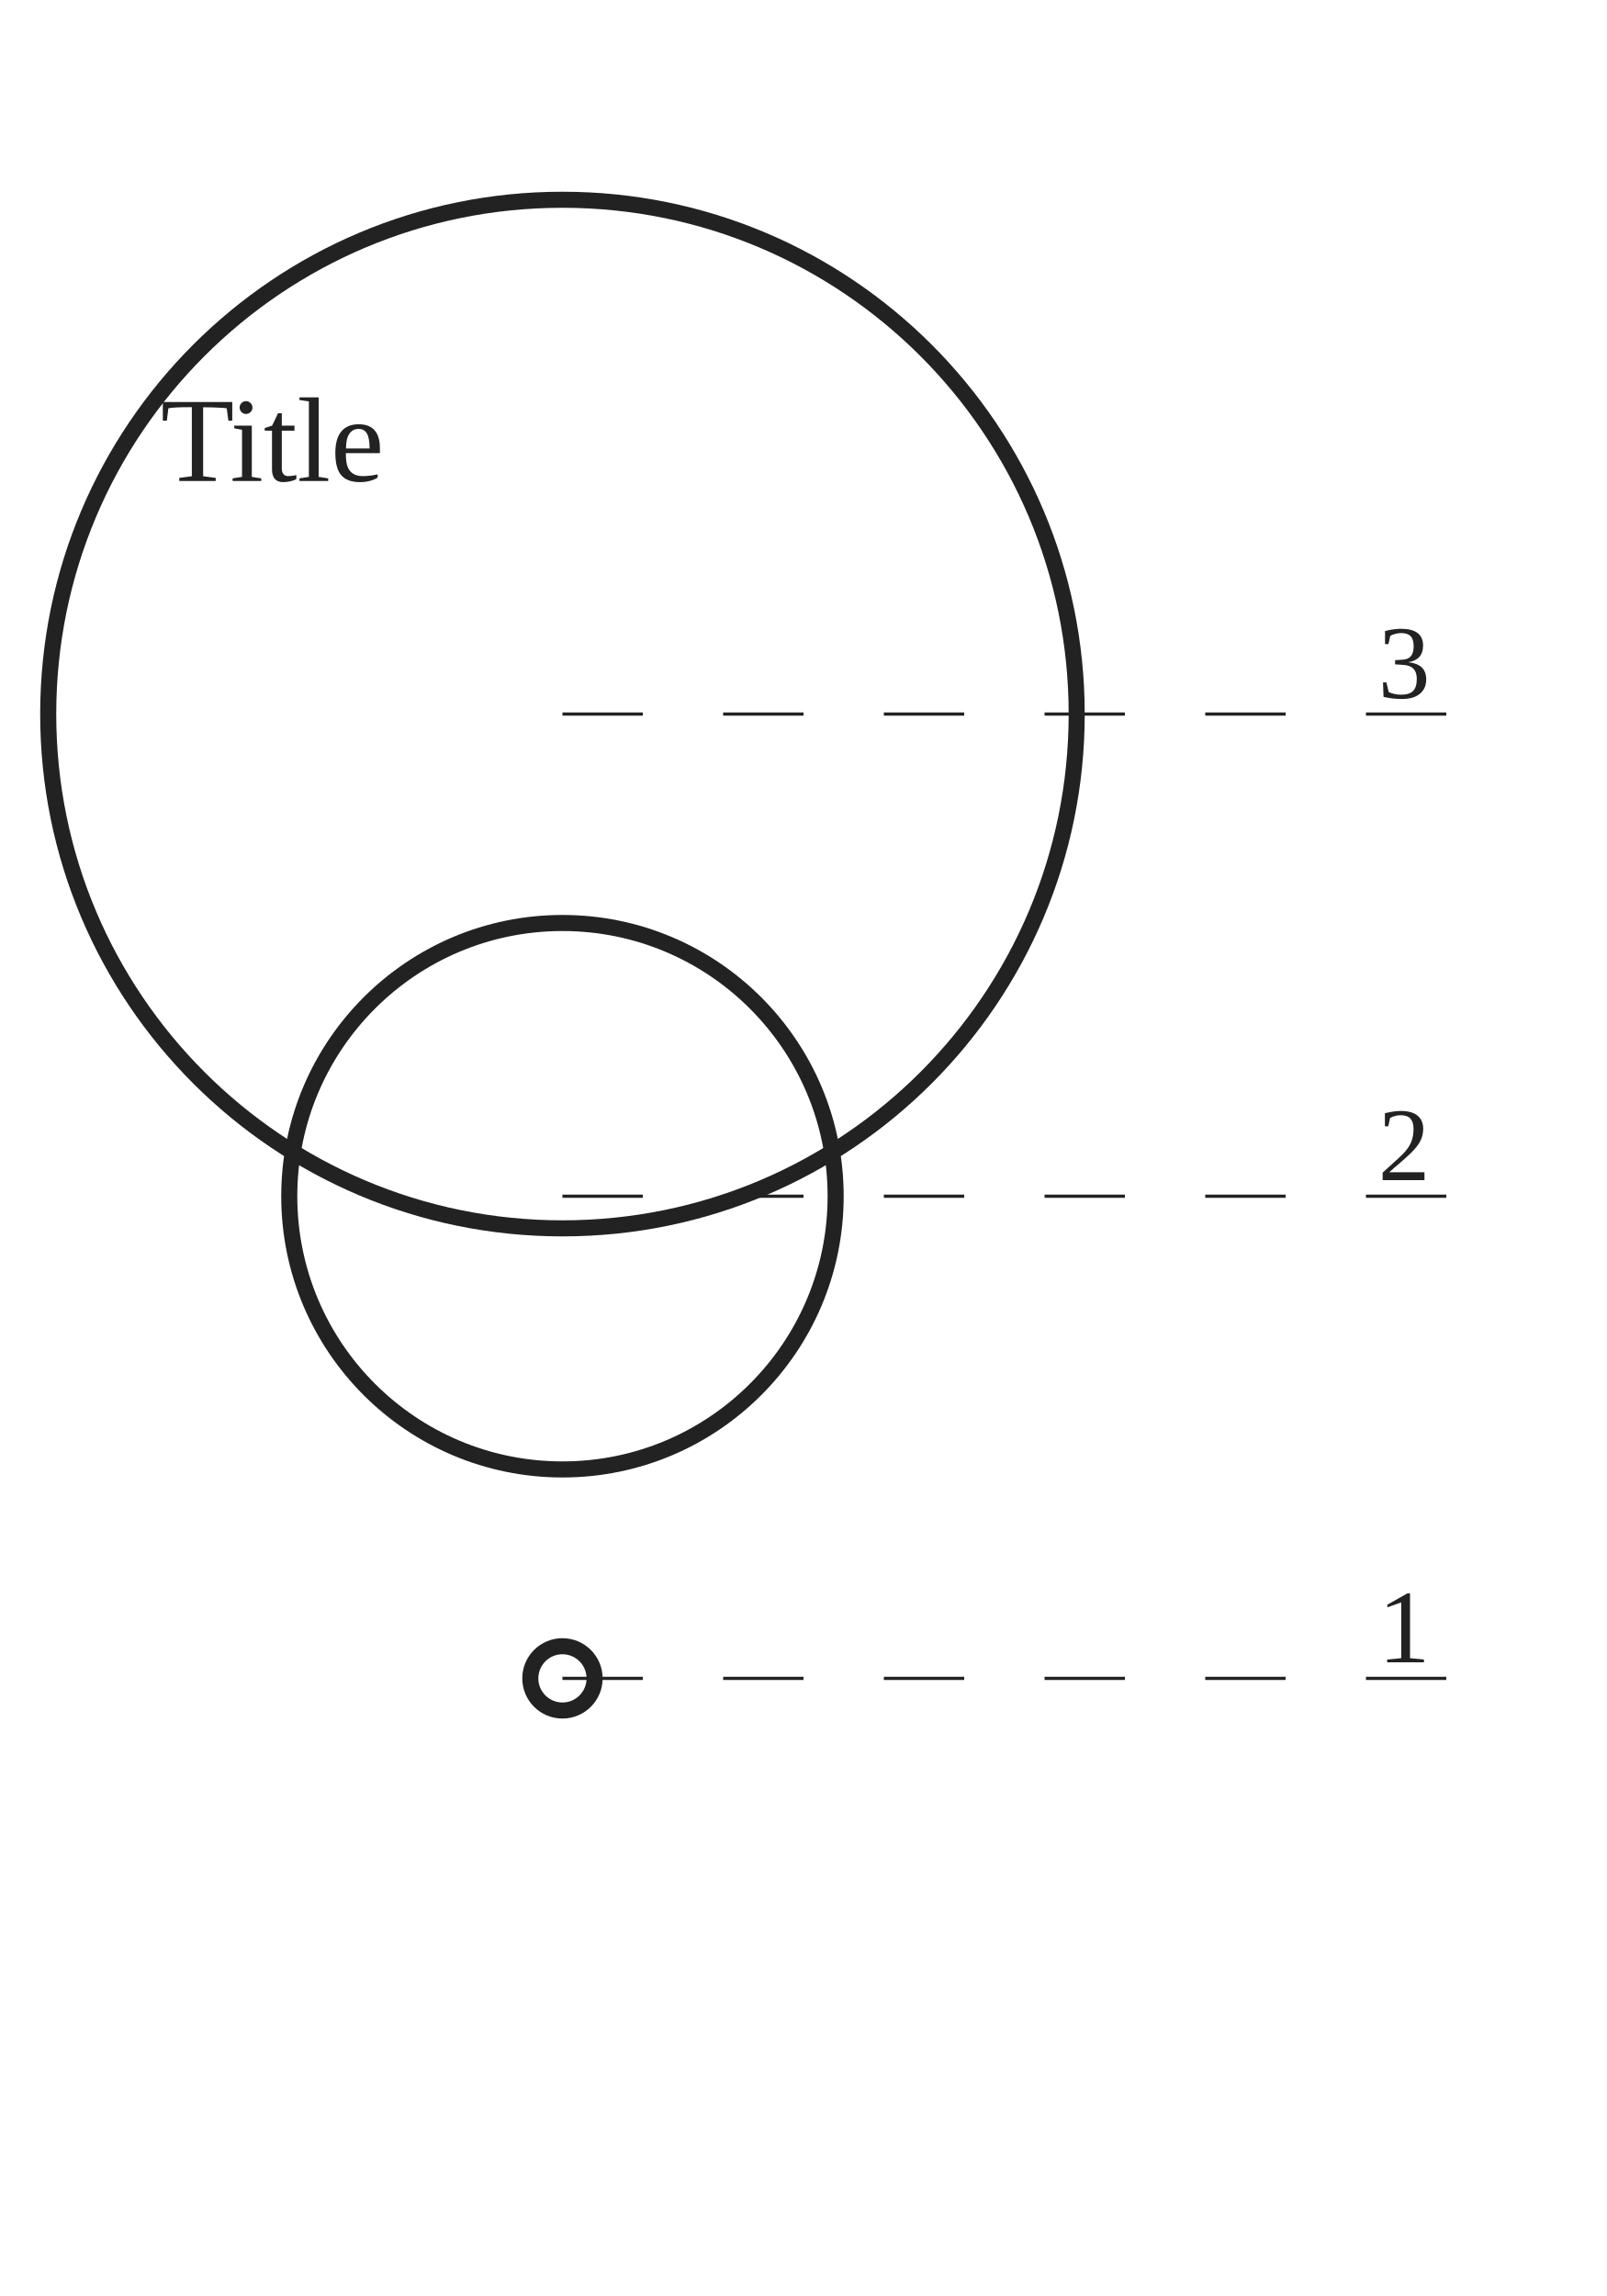
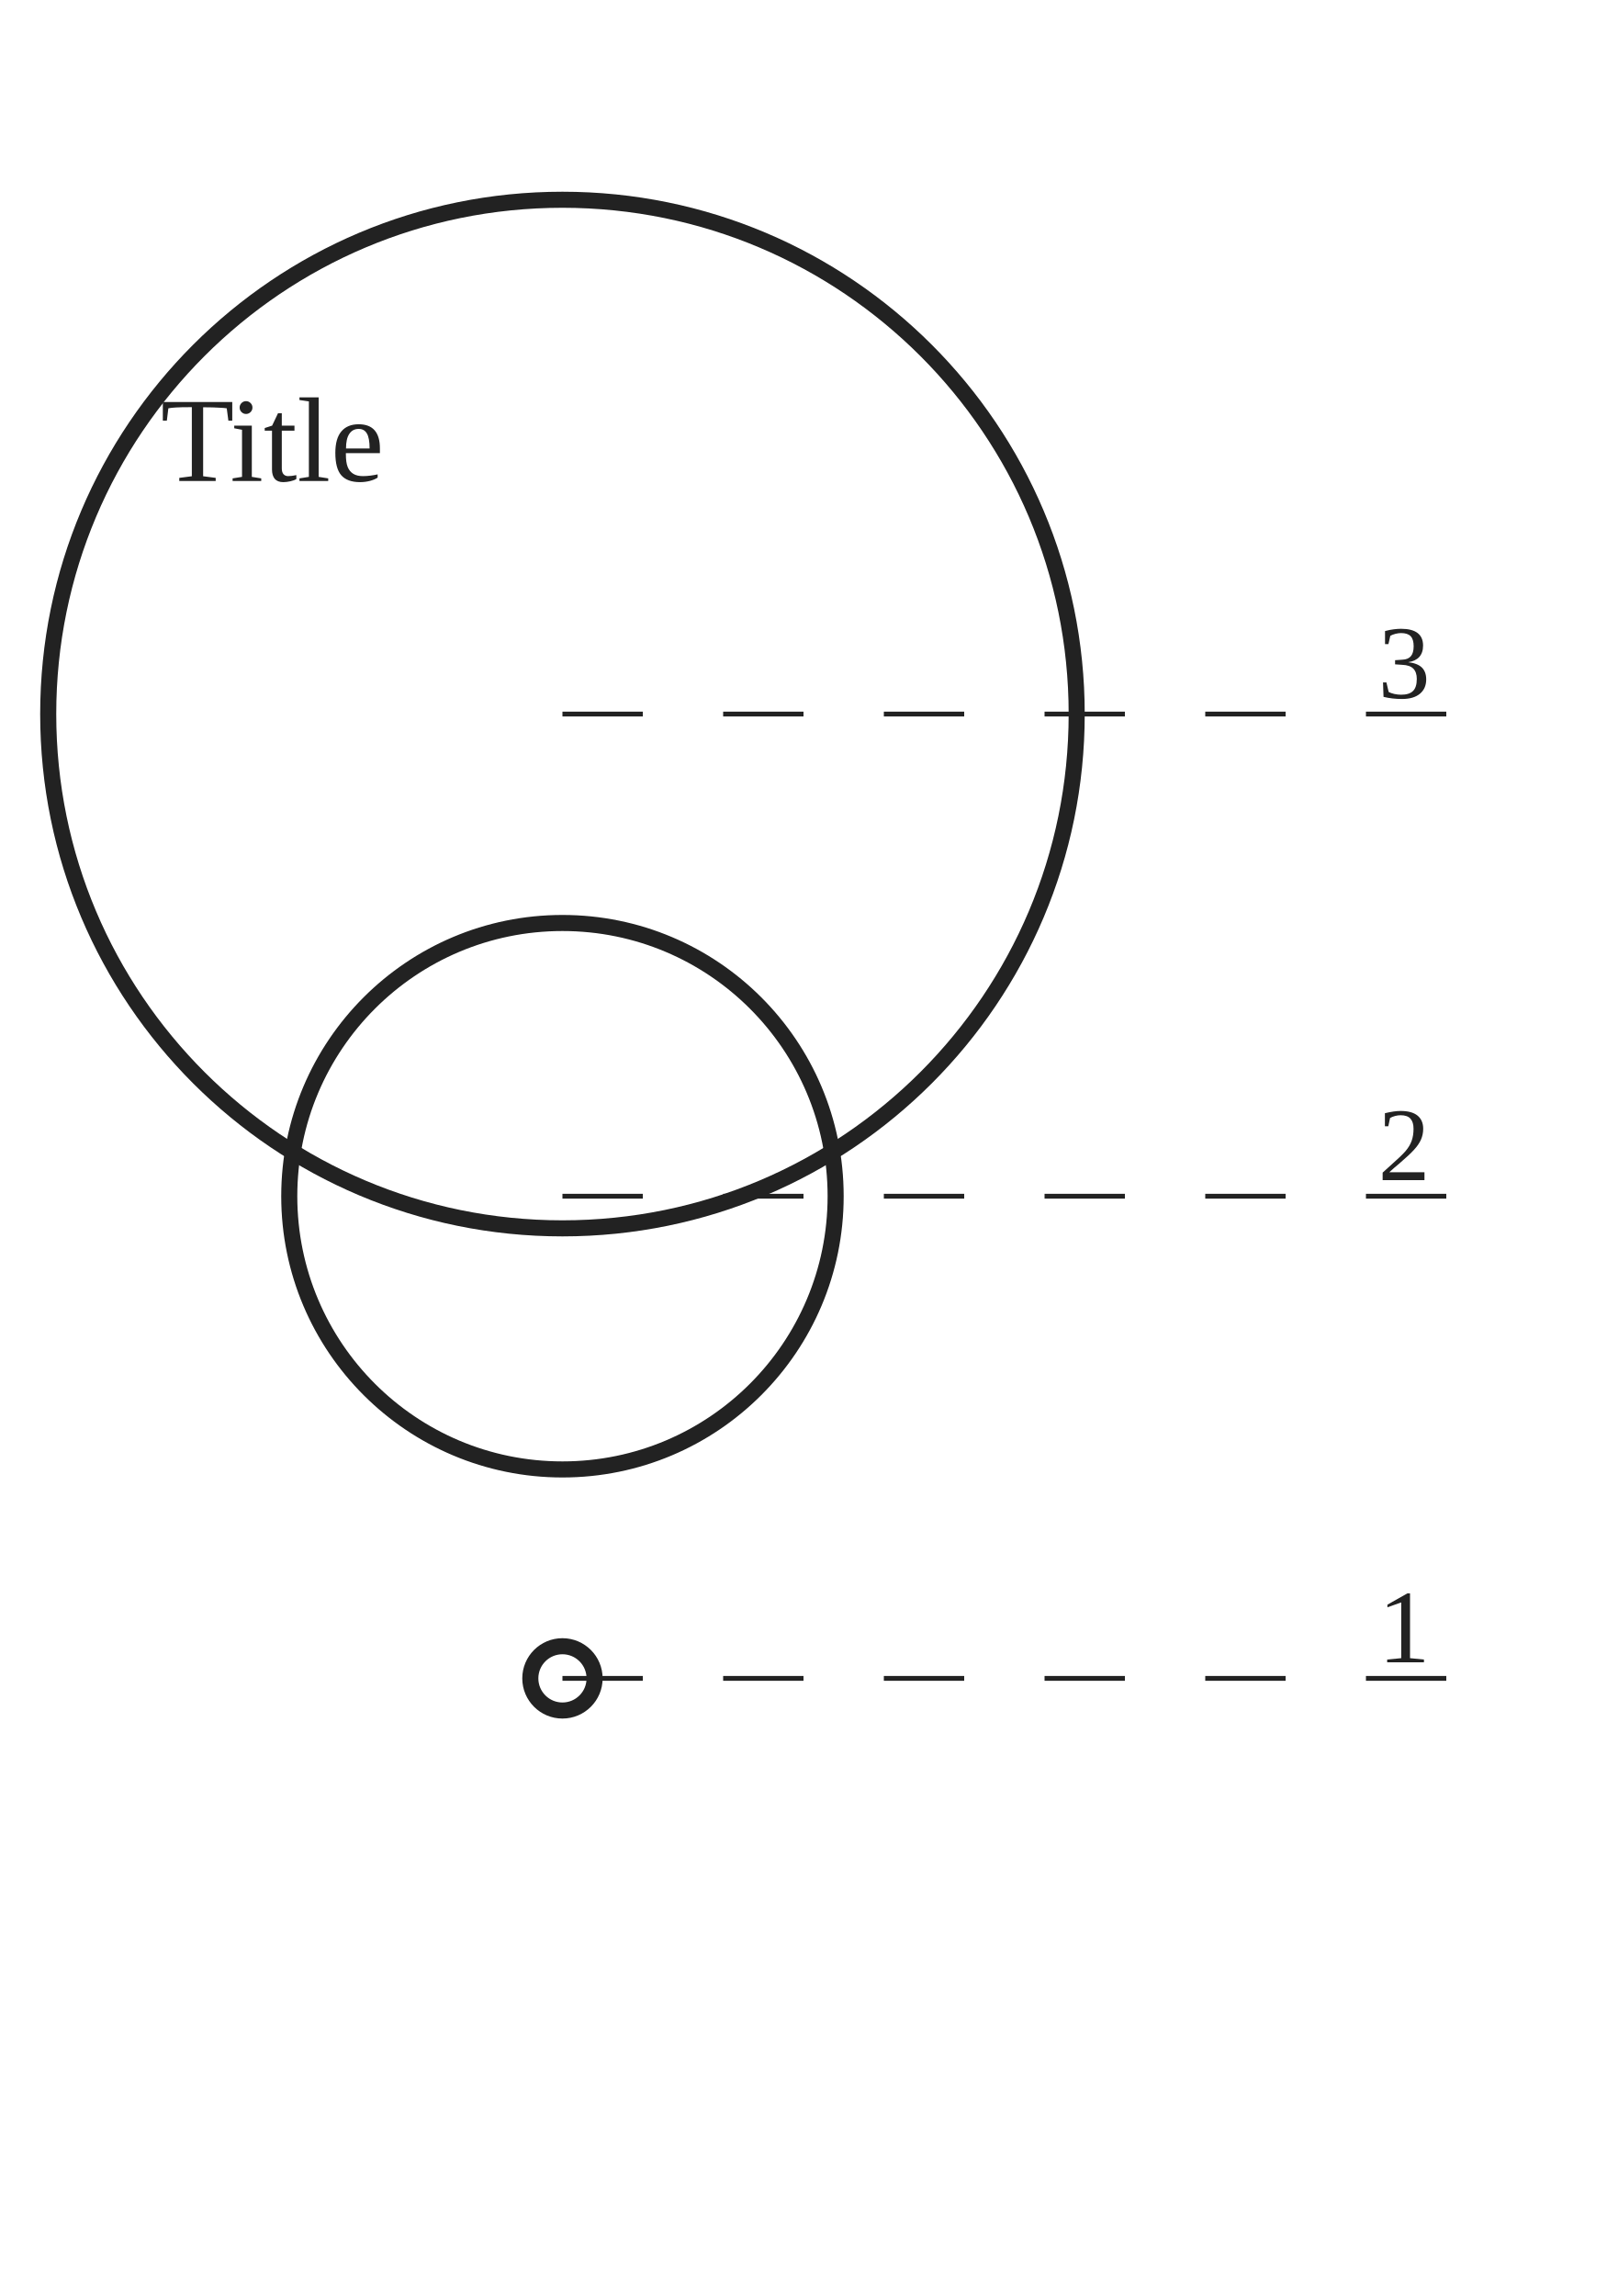
<svg xmlns="http://www.w3.org/2000/svg" version="1.1" id="Layer_1" x="0px" y="0px" width="140px" height="200px" viewBox="0 0 200 200" preserveAspectRatio="xMidYMid meet">
  <g>
    <text id="title" transform="matrix(1 0 0 1 20 17)" fill="#222" font-size="15">Title</text>
    <circle id="maxNode" fill="none" stroke="#222" stroke-width="2" stroke-miterlimit="10" cx="70" cy="46" r="64" />
    <circle id="midNode" fill="none" stroke="#222" stroke-width="2" stroke-miterlimit="10" cx="70" cy="106" r="34" />
    <circle id="minNode" fill="none" stroke="#222" stroke-width="2" stroke-miterlimit="10" cx="70" cy="166" r="4" />
    <g id="maxG" transform="translate(70, 46)">
      <text transform="matrix(1 0 0 1 108 -2)" text-anchor="end" fill="#222" font-size="13">3</text>
-       <line fill="none" stroke="#222" stroke-width="0.4" stroke-dasharray="10" x2="110" />
+       <line fill="none" stroke="#222" stroke-width="0.6" stroke-dasharray="10" x2="110" />
    </g>
    <g id="midG" transform="translate(70, 106)">
      <text transform="matrix(1 0 0 1 108 -2)" text-anchor="end" fill="#222" font-size="13">2</text>
-       <line fill="none" stroke="#222" stroke-width="0.4" stroke-dasharray="10" x2="110" />
+       <line fill="none" stroke="#222" stroke-width="0.6" stroke-dasharray="10" x2="110" />
    </g>
    <g id="minG" transform="translate(70, 166)">
      <text transform="matrix(1 0 0 1 108 -2)" text-anchor="end" fill="#222" font-size="13">1</text>
-       <line fill="none" stroke="#222" stroke-width="0.4" stroke-dasharray="10" x2="110" />
+       <line fill="none" stroke="#222" stroke-width="0.6" stroke-dasharray="10" x2="110" />
    </g>
    <text id="note" transform="matrix(1 0 0 1 20 193)" fill="#444445" font-style="italic" font-size="12" />
  </g>
</svg>
